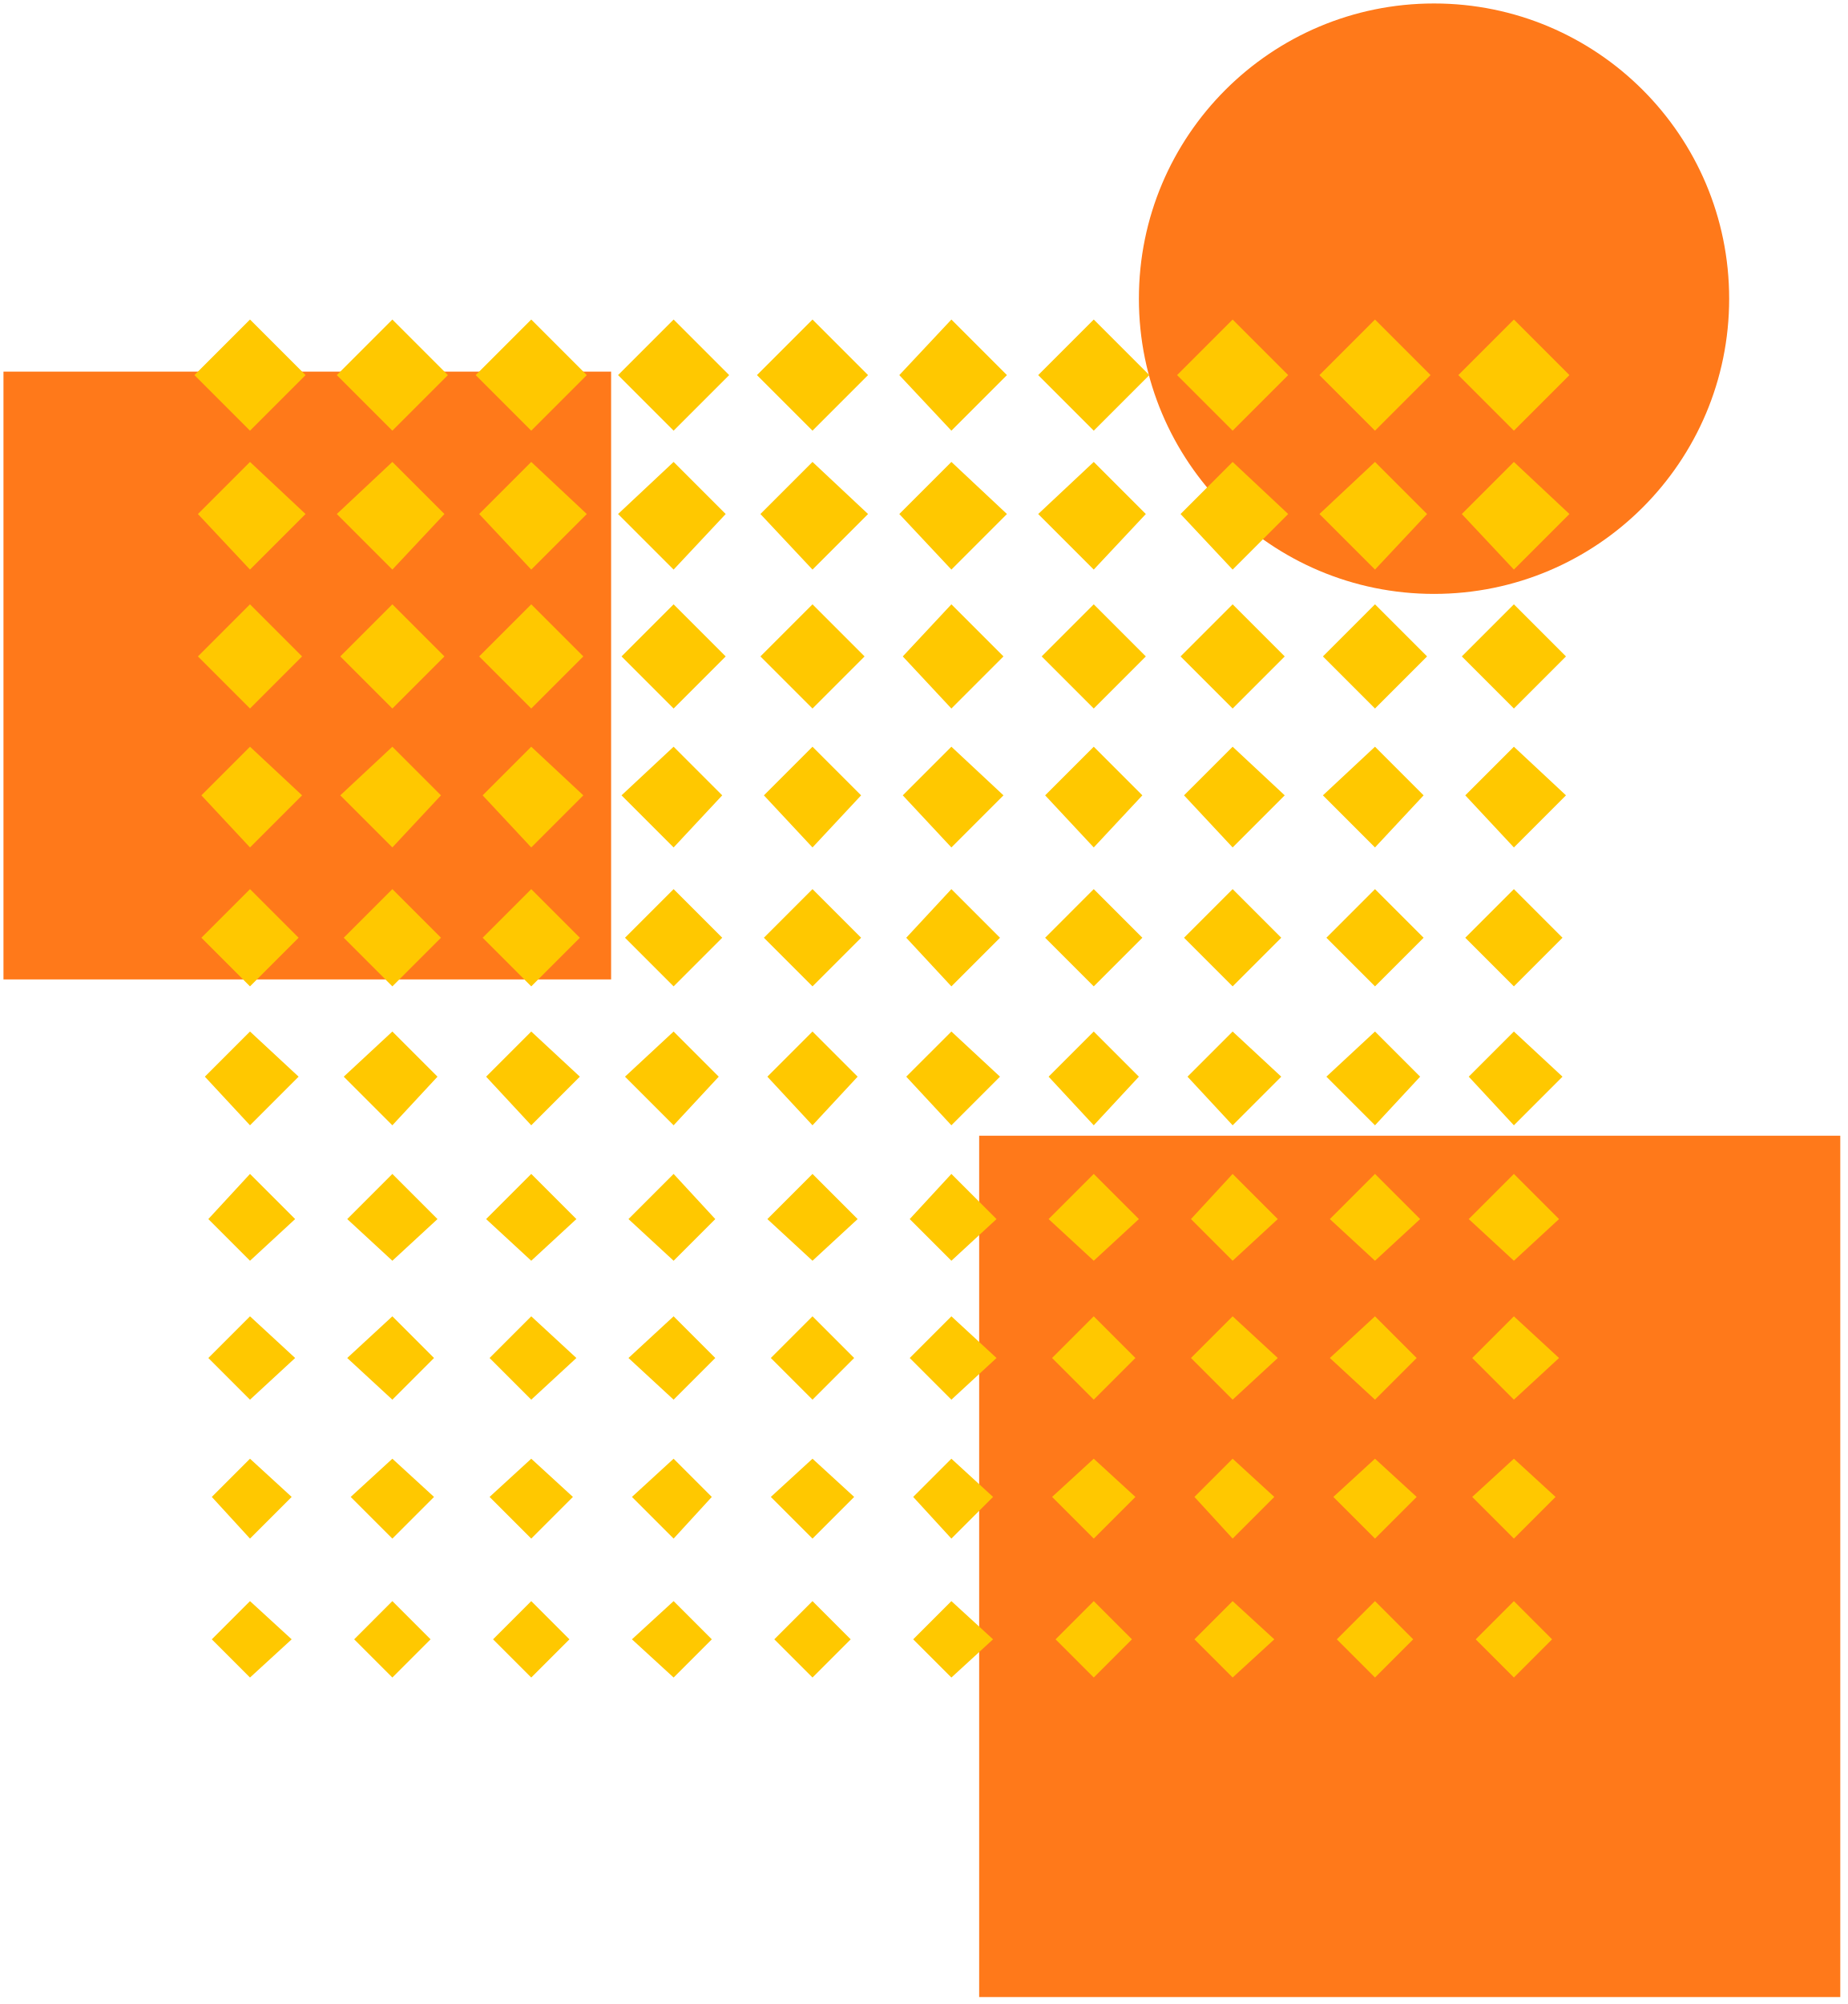
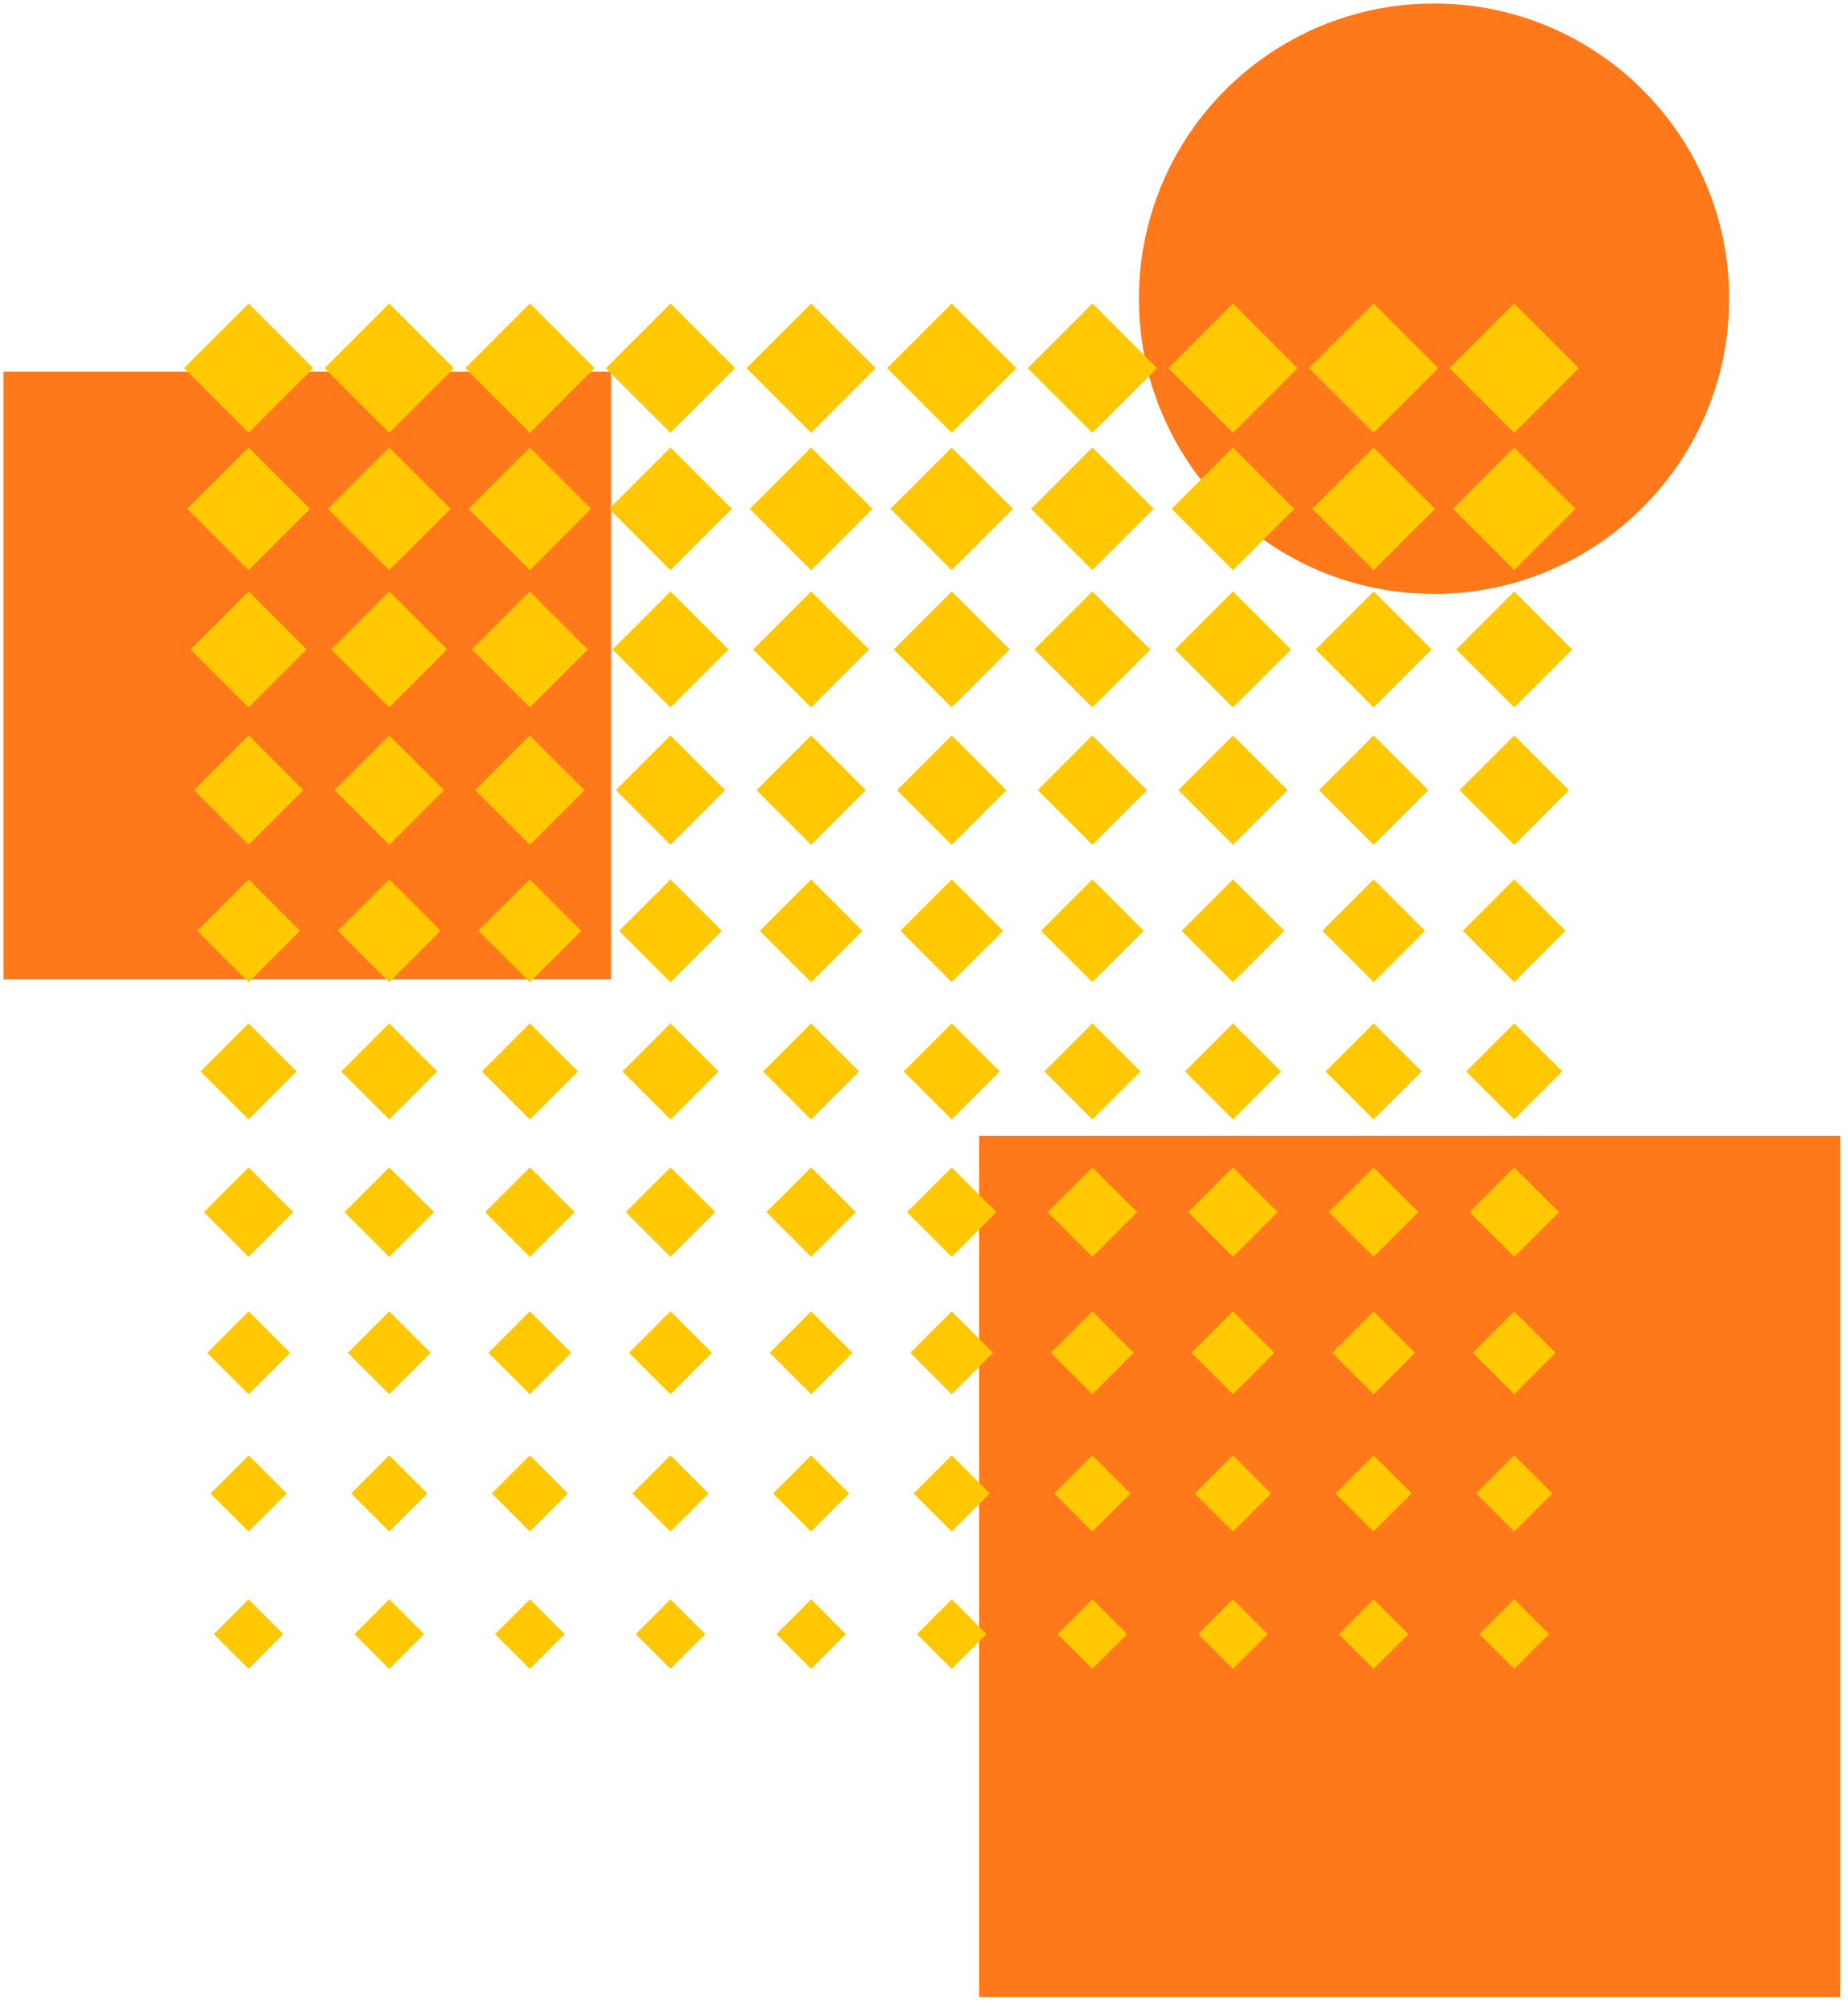
<svg xmlns="http://www.w3.org/2000/svg" version="1.2" viewBox="139 218 532 577">
  <rect x="421" y="545" width="248" height="248" fill="#ff791a" />
  <circle cx="552" cy="304" r="85" fill="#ff791a" />
  <rect x="140" y="325" width="175" height="175" fill="#ff791a" />
-   <path d="m591 326-16 16-16-16 16-16Zm-40 0-16 16-16-16 16-16Zm-41 0-16 16-16-16 16-16Zm-40 0-16 16-16-16 16-16Zm-41 0-16 16-15-16 15-16Zm-40 0-16 16-16-16 16-16Zm-40 0-16 16-16-16 16-16Zm-41 0-16 16-16-16 16-16Zm-40 0-16 16-16-16 16-16Zm-41 0-16 16-16-16 16-16Zm364 40-16 16-15-16 15-15Zm-41 0-15 16-16-16 16-15Zm-40 0-16 16-15-16 15-15Zm-41 0-15 16-16-16 16-15Zm-40 0-16 16-15-16 15-15Zm-40 0-16 16-15-16 15-15Zm-41 0-15 16-16-16 16-15Zm-40 0-16 16-15-16 15-15Zm-41 0-15 16-16-16 16-15Zm-40 0-16 16-15-16 15-15Zm363 41-15 15-15-15 15-15Zm-40 0-15 15-15-15 15-15Zm-41 0-15 15-15-15 15-15Zm-40 0-15 15-15-15 15-15Zm-41 0-15 15-14-15 14-15Zm-40 0-15 15-15-15 15-15Zm-40 0-15 15-15-15 15-15Zm-41 0-15 15-15-15 15-15Zm-40 0-15 15-15-15 15-15Zm-41 0-15 15-15-15 15-15Zm364 40-15 15-14-15 14-14Zm-41 0-14 15-15-15 15-14Zm-40 0-15 15-14-15 14-14Zm-41 0-14 15-14-15 14-14Zm-40 0-15 15-14-15 14-14Zm-41 0-14 15-14-15 14-14Zm-40 0-14 15-15-15 15-14Zm-40 0-15 15-14-15 14-14Zm-41 0-14 15-15-15 15-14Zm-40 0-15 15-14-15 14-14Zm363 41-14 14-14-14 14-14Zm-40 0-14 14-14-14 14-14Zm-41 0-14 14-14-14 14-14Zm-40 0-14 14-14-14 14-14Zm-41 0-14 14-13-14 13-14Zm-40 0-14 14-14-14 14-14Zm-40 0-14 14-14-14 14-14Zm-41 0-14 14-14-14 14-14Zm-40 0-14 14-14-14 14-14Zm-41 0-14 14-14-14 14-14Zm364 40-14 14-13-14 13-13Zm-41 0-13 14-14-14 14-13Zm-40 0-14 14-13-14 13-13Zm-41 0-13 14-13-14 13-13Zm-40 0-14 14-13-14 13-13Zm-41 0-13 14-13-14 13-13Zm-40 0-13 14-14-14 14-13Zm-40 0-14 14-13-14 13-13Zm-41 0-13 14-14-14 14-13Zm-40 0-14 14-13-14 13-13Zm363 41-13 12-13-12 13-13Zm-40 0-13 12-13-12 13-13Zm-41 0-13 12-12-12 12-13Zm-40 0-13 12-13-12 13-13Zm-41 0-13 12-12-12 12-13Zm-40 0-13 12-13-12 13-13Zm-41 0-12 12-13-12 13-13Zm-40 0-13 12-13-12 13-13Zm-40 0-13 12-13-12 13-13Zm-41 0-13 12-12-12 12-13Zm364 40-13 12-12-12 12-12Zm-41 0-12 12-13-12 13-12Zm-40 0-13 12-12-12 12-12Zm-41 0-12 12-12-12 12-12Zm-40 0-13 12-12-12 12-12Zm-41 0-12 12-12-12 12-12Zm-40 0-12 12-13-12 13-12Zm-40 0-13 12-12-12 12-12Zm-41 0-12 12-13-12 13-12Zm-40 0-13 12-12-12 12-12Zm363 40-12 12-12-12 12-11Zm-40 0-12 12-12-12 12-11Zm-41 0-12 12-11-12 11-11Zm-40 0-12 12-12-12 12-11Zm-41 0-12 12-11-12 11-11Zm-40 0-12 12-12-12 12-11Zm-41 0-11 12-12-12 12-11Zm-40 0-12 12-12-12 12-11Zm-40 0-12 12-12-12 12-11Zm-41 0-12 12-11-12 11-11Zm363 41-11 11-11-11 11-11Zm-40 0-11 11-11-11 11-11Zm-40 0-12 11-11-11 11-11Zm-41 0-11 11-11-11 11-11Zm-40 0-12 11-11-11 11-11Zm-41 0-11 11-11-11 11-11Zm-40 0-11 11-12-11 12-11Zm-41 0-11 11-11-11 11-11Zm-40 0-11 11-11-11 11-11Zm-40 0-12 11-11-11 11-11Zm0 0" style="stroke:none;fill-rule:nonzero;fill:#ffc800;fill-opacity:1" />
+   <g fill="#ffc800" transform="scale(4.05) translate(42, 70)">
+     <rect x="6.75" y="6.75" width="6.5" height="6.5" transform="rotate(45 10 10)" />
+     <rect x="16.75" y="6.75" width="6.5" height="6.5" transform="rotate(45 20 10)" />
+     <rect x="26.75" y="6.75" width="6.5" height="6.5" transform="rotate(45 30 10)" />
+     <rect x="36.75" y="6.75" width="6.5" height="6.5" transform="rotate(45 40 10)" />
+     <rect x="46.75" y="6.75" width="6.5" height="6.5" transform="rotate(45 50 10)" />
+     <rect x="56.75" y="6.75" width="6.5" height="6.5" transform="rotate(45 60 10)" />
+     <rect x="66.75" y="6.75" width="6.5" height="6.5" transform="rotate(45 70 10)" />
+     <rect x="76.75" y="6.75" width="6.5" height="6.5" transform="rotate(45 80 10)" />
+     <rect x="86.75" y="6.75" width="6.5" height="6.5" transform="rotate(45 90 10)" />
+     <rect x="96.75" y="6.75" width="6.5" height="6.5" transform="rotate(45 100 10)" />
+     <rect x="6.917" y="16.917" width="6.167" height="6.167" transform="rotate(45 10 20)" />
+     <rect x="16.917" y="16.917" width="6.167" height="6.167" transform="rotate(45 20 20)" />
+     <rect x="26.917" y="16.917" width="6.167" height="6.167" transform="rotate(45 30 20)" />
+     <rect x="36.917" y="16.917" width="6.167" height="6.167" transform="rotate(45 40 20)" />
+     <rect x="46.917" y="16.917" width="6.167" height="6.167" transform="rotate(45 50 20)" />
+     <rect x="56.917" y="16.917" width="6.167" height="6.167" transform="rotate(45 60 20)" />
+     <rect x="66.917" y="16.917" width="6.167" height="6.167" transform="rotate(45 70 20)" />
+     <rect x="76.917" y="16.917" width="6.167" height="6.167" transform="rotate(45 80 20)" />
+     <rect x="86.917" y="16.917" width="6.167" height="6.167" transform="rotate(45 90 20)" />
+     <rect x="96.917" y="16.917" width="6.167" height="6.167" transform="rotate(45 100 20)" />
+     <rect x="7.083" y="27.083" width="5.833" height="5.833" transform="rotate(45 10 30)" />
+     <rect x="17.083" y="27.083" width="5.833" height="5.833" transform="rotate(45 20 30)" />
+     <rect x="27.083" y="27.083" width="5.833" height="5.833" transform="rotate(45 30 30)" />
+     <rect x="37.083" y="27.083" width="5.833" height="5.833" transform="rotate(45 40 30)" />
+     <rect x="47.083" y="27.083" width="5.833" height="5.833" transform="rotate(45 50 30)" />
+     <rect x="57.083" y="27.083" width="5.833" height="5.833" transform="rotate(45 60 30)" />
+     <rect x="67.083" y="27.083" width="5.833" height="5.833" transform="rotate(45 70 30)" />
+     <rect x="77.083" y="27.083" width="5.833" height="5.833" transform="rotate(45 80 30)" />
+     <rect x="87.083" y="27.083" width="5.833" height="5.833" transform="rotate(45 90 30)" />
+     <rect x="97.083" y="27.083" width="5.833" height="5.833" transform="rotate(45 100 30)" />
+     <rect x="7.25" y="37.25" width="5.5" height="5.5" transform="rotate(45 10 40)" />
+     <rect x="17.25" y="37.25" width="5.5" height="5.5" transform="rotate(45 20 40)" />
+     <rect x="27.25" y="37.25" width="5.5" height="5.5" transform="rotate(45 30 40)" />
+     <rect x="37.25" y="37.25" width="5.5" height="5.5" transform="rotate(45 40 40)" />
+     <rect x="47.25" y="37.25" width="5.5" height="5.5" transform="rotate(45 50 40)" />
+     <rect x="57.25" y="37.25" width="5.5" height="5.5" transform="rotate(45 60 40)" />
+     <rect x="67.25" y="37.25" width="5.5" height="5.5" transform="rotate(45 70 40)" />
+     <rect x="77.25" y="37.25" width="5.5" height="5.5" transform="rotate(45 80 40)" />
+     <rect x="87.25" y="37.25" width="5.5" height="5.5" transform="rotate(45 90 40)" />
+     <rect x="97.25" y="37.25" width="5.5" height="5.5" transform="rotate(45 100 40)" />
+     <rect x="7.417" y="47.417" width="5.167" height="5.167" transform="rotate(45 10 50)" />
+     <rect x="17.417" y="47.417" width="5.167" height="5.167" transform="rotate(45 20 50)" />
+     <rect x="27.417" y="47.417" width="5.167" height="5.167" transform="rotate(45 30 50)" />
+     <rect x="37.417" y="47.417" width="5.167" height="5.167" transform="rotate(45 40 50)" />
+     <rect x="47.417" y="47.417" width="5.167" height="5.167" transform="rotate(45 50 50)" />
+     <rect x="57.417" y="47.417" width="5.167" height="5.167" transform="rotate(45 60 50)" />
+     <rect x="67.417" y="47.417" width="5.167" height="5.167" transform="rotate(45 70 50)" />
+     <rect x="77.417" y="47.417" width="5.167" height="5.167" transform="rotate(45 80 50)" />
+     <rect x="87.417" y="47.417" width="5.167" height="5.167" transform="rotate(45 90 50)" />
+     <rect x="97.417" y="47.417" width="5.167" height="5.167" transform="rotate(45 100 50)" />
+     <rect x="7.583" y="57.583" width="4.833" height="4.833" transform="rotate(45 10 60)" />
+     <rect x="17.583" y="57.583" width="4.833" height="4.833" transform="rotate(45 20 60)" />
+     <rect x="27.583" y="57.583" width="4.833" height="4.833" transform="rotate(45 30 60)" />
+     <rect x="37.583" y="57.583" width="4.833" height="4.833" transform="rotate(45 40 60)" />
+     <rect x="47.583" y="57.583" width="4.833" height="4.833" transform="rotate(45 50 60)" />
+     <rect x="57.583" y="57.583" width="4.833" height="4.833" transform="rotate(45 60 60)" />
+     <rect x="67.583" y="57.583" width="4.833" height="4.833" transform="rotate(45 70 60)" />
+     <rect x="77.583" y="57.583" width="4.833" height="4.833" transform="rotate(45 80 60)" />
+     <rect x="87.583" y="57.583" width="4.833" height="4.833" transform="rotate(45 90 60)" />
+     <rect x="97.583" y="57.583" width="4.833" height="4.833" transform="rotate(45 100 60)" />
+     <rect x="7.75" y="67.75" width="4.5" height="4.5" transform="rotate(45 10 70)" />
+     <rect x="17.75" y="67.75" width="4.5" height="4.5" transform="rotate(45 20 70)" />
+     <rect x="27.75" y="67.75" width="4.5" height="4.5" transform="rotate(45 30 70)" />
+     <rect x="37.75" y="67.75" width="4.5" height="4.5" transform="rotate(45 40 70)" />
+     <rect x="47.75" y="67.75" width="4.5" height="4.5" transform="rotate(45 50 70)" />
+     <rect x="57.75" y="67.75" width="4.5" height="4.5" transform="rotate(45 60 70)" />
+     <rect x="67.75" y="67.75" width="4.5" height="4.5" transform="rotate(45 70 70)" />
+     <rect x="77.75" y="67.75" width="4.5" height="4.5" transform="rotate(45 80 70)" />
+     <rect x="87.75" y="67.75" width="4.5" height="4.5" transform="rotate(45 90 70)" />
+     <rect x="97.75" y="67.75" width="4.5" height="4.5" transform="rotate(45 100 70)" />
+     <rect x="7.917" y="77.917" width="4.167" height="4.167" transform="rotate(45 10 80)" />
+     <rect x="17.917" y="77.917" width="4.167" height="4.167" transform="rotate(45 20 80)" />
+     <rect x="27.917" y="77.917" width="4.167" height="4.167" transform="rotate(45 30 80)" />
+     <rect x="37.917" y="77.917" width="4.167" height="4.167" transform="rotate(45 40 80)" />
+     <rect x="47.917" y="77.917" width="4.167" height="4.167" transform="rotate(45 50 80)" />
+     <rect x="57.917" y="77.917" width="4.167" height="4.167" transform="rotate(45 60 80)" />
+     <rect x="67.917" y="77.917" width="4.167" height="4.167" transform="rotate(45 70 80)" />
+     <rect x="77.917" y="77.917" width="4.167" height="4.167" transform="rotate(45 80 80)" />
+     <rect x="87.917" y="77.917" width="4.167" height="4.167" transform="rotate(45 90 80)" />
+     <rect x="97.917" y="77.917" width="4.167" height="4.167" transform="rotate(45 100 80)" />
+     <rect x="8.083" y="88.083" width="3.833" height="3.833" transform="rotate(45 10 90)" />
+     <rect x="18.083" y="88.083" width="3.833" height="3.833" transform="rotate(45 20 90)" />
+     <rect x="28.083" y="88.083" width="3.833" height="3.833" transform="rotate(45 30 90)" />
+     <rect x="38.083" y="88.083" width="3.833" height="3.833" transform="rotate(45 40 90)" />
+     <rect x="48.083" y="88.083" width="3.833" height="3.833" transform="rotate(45 50 90)" />
+     <rect x="58.083" y="88.083" width="3.833" height="3.833" transform="rotate(45 60 90)" />
+     <rect x="68.083" y="88.083" width="3.833" height="3.833" transform="rotate(45 70 90)" />
+     <rect x="78.083" y="88.083" width="3.833" height="3.833" transform="rotate(45 80 90)" />
+     <rect x="88.083" y="88.083" width="3.833" height="3.833" transform="rotate(45 90 90)" />
+     <rect x="98.083" y="88.083" width="3.833" height="3.833" transform="rotate(45 100 90)" />
+     <rect x="8.25" y="98.25" width="3.5" height="3.5" transform="rotate(45 10 100)" />
+     <rect x="18.25" y="98.25" width="3.5" height="3.5" transform="rotate(45 20 100)" />
+     <rect x="28.25" y="98.25" width="3.5" height="3.5" transform="rotate(45 30 100)" />
+     <rect x="38.25" y="98.25" width="3.5" height="3.5" transform="rotate(45 40 100)" />
+     <rect x="48.25" y="98.25" width="3.5" height="3.5" transform="rotate(45 50 100)" />
+     <rect x="58.25" y="98.25" width="3.5" height="3.5" transform="rotate(45 60 100)" />
+     <rect x="68.25" y="98.25" width="3.5" height="3.5" transform="rotate(45 70 100)" />
+     <rect x="78.25" y="98.25" width="3.5" height="3.5" transform="rotate(45 80 100)" />
+     <rect x="88.25" y="98.25" width="3.5" height="3.5" transform="rotate(45 90 100)" />
+     <rect x="98.25" y="98.25" width="3.5" height="3.5" transform="rotate(45 100 100)" />
+   </g>
</svg>
